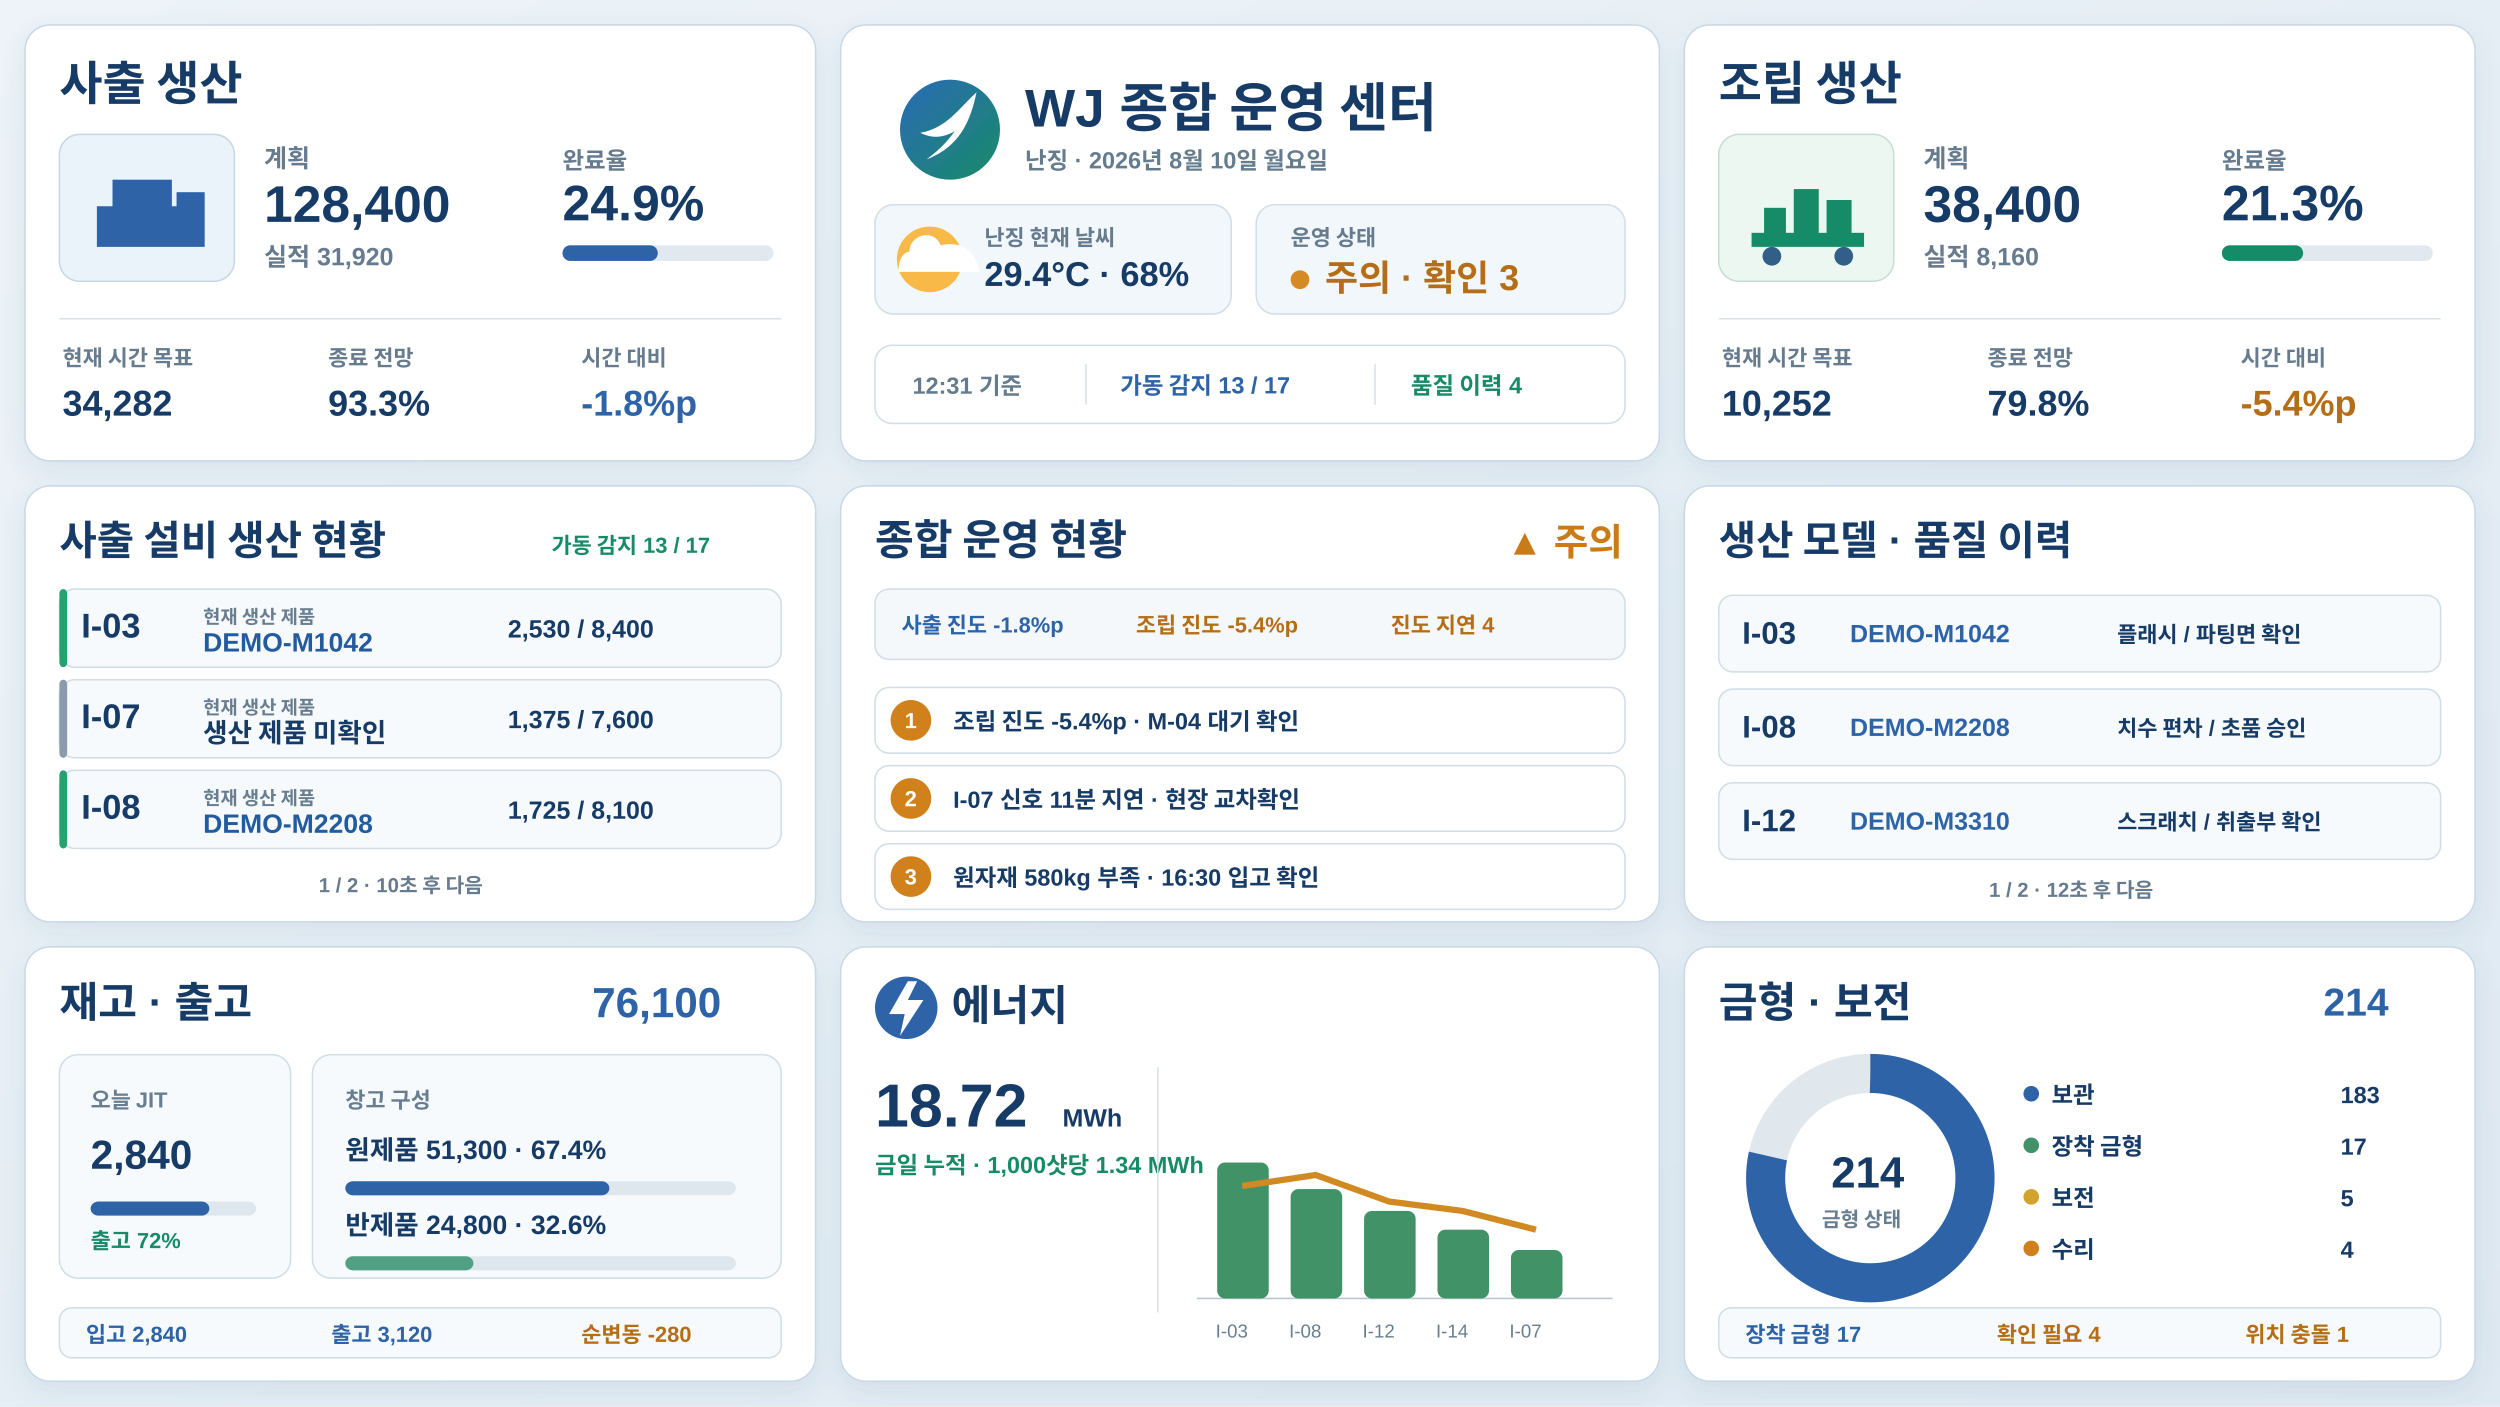
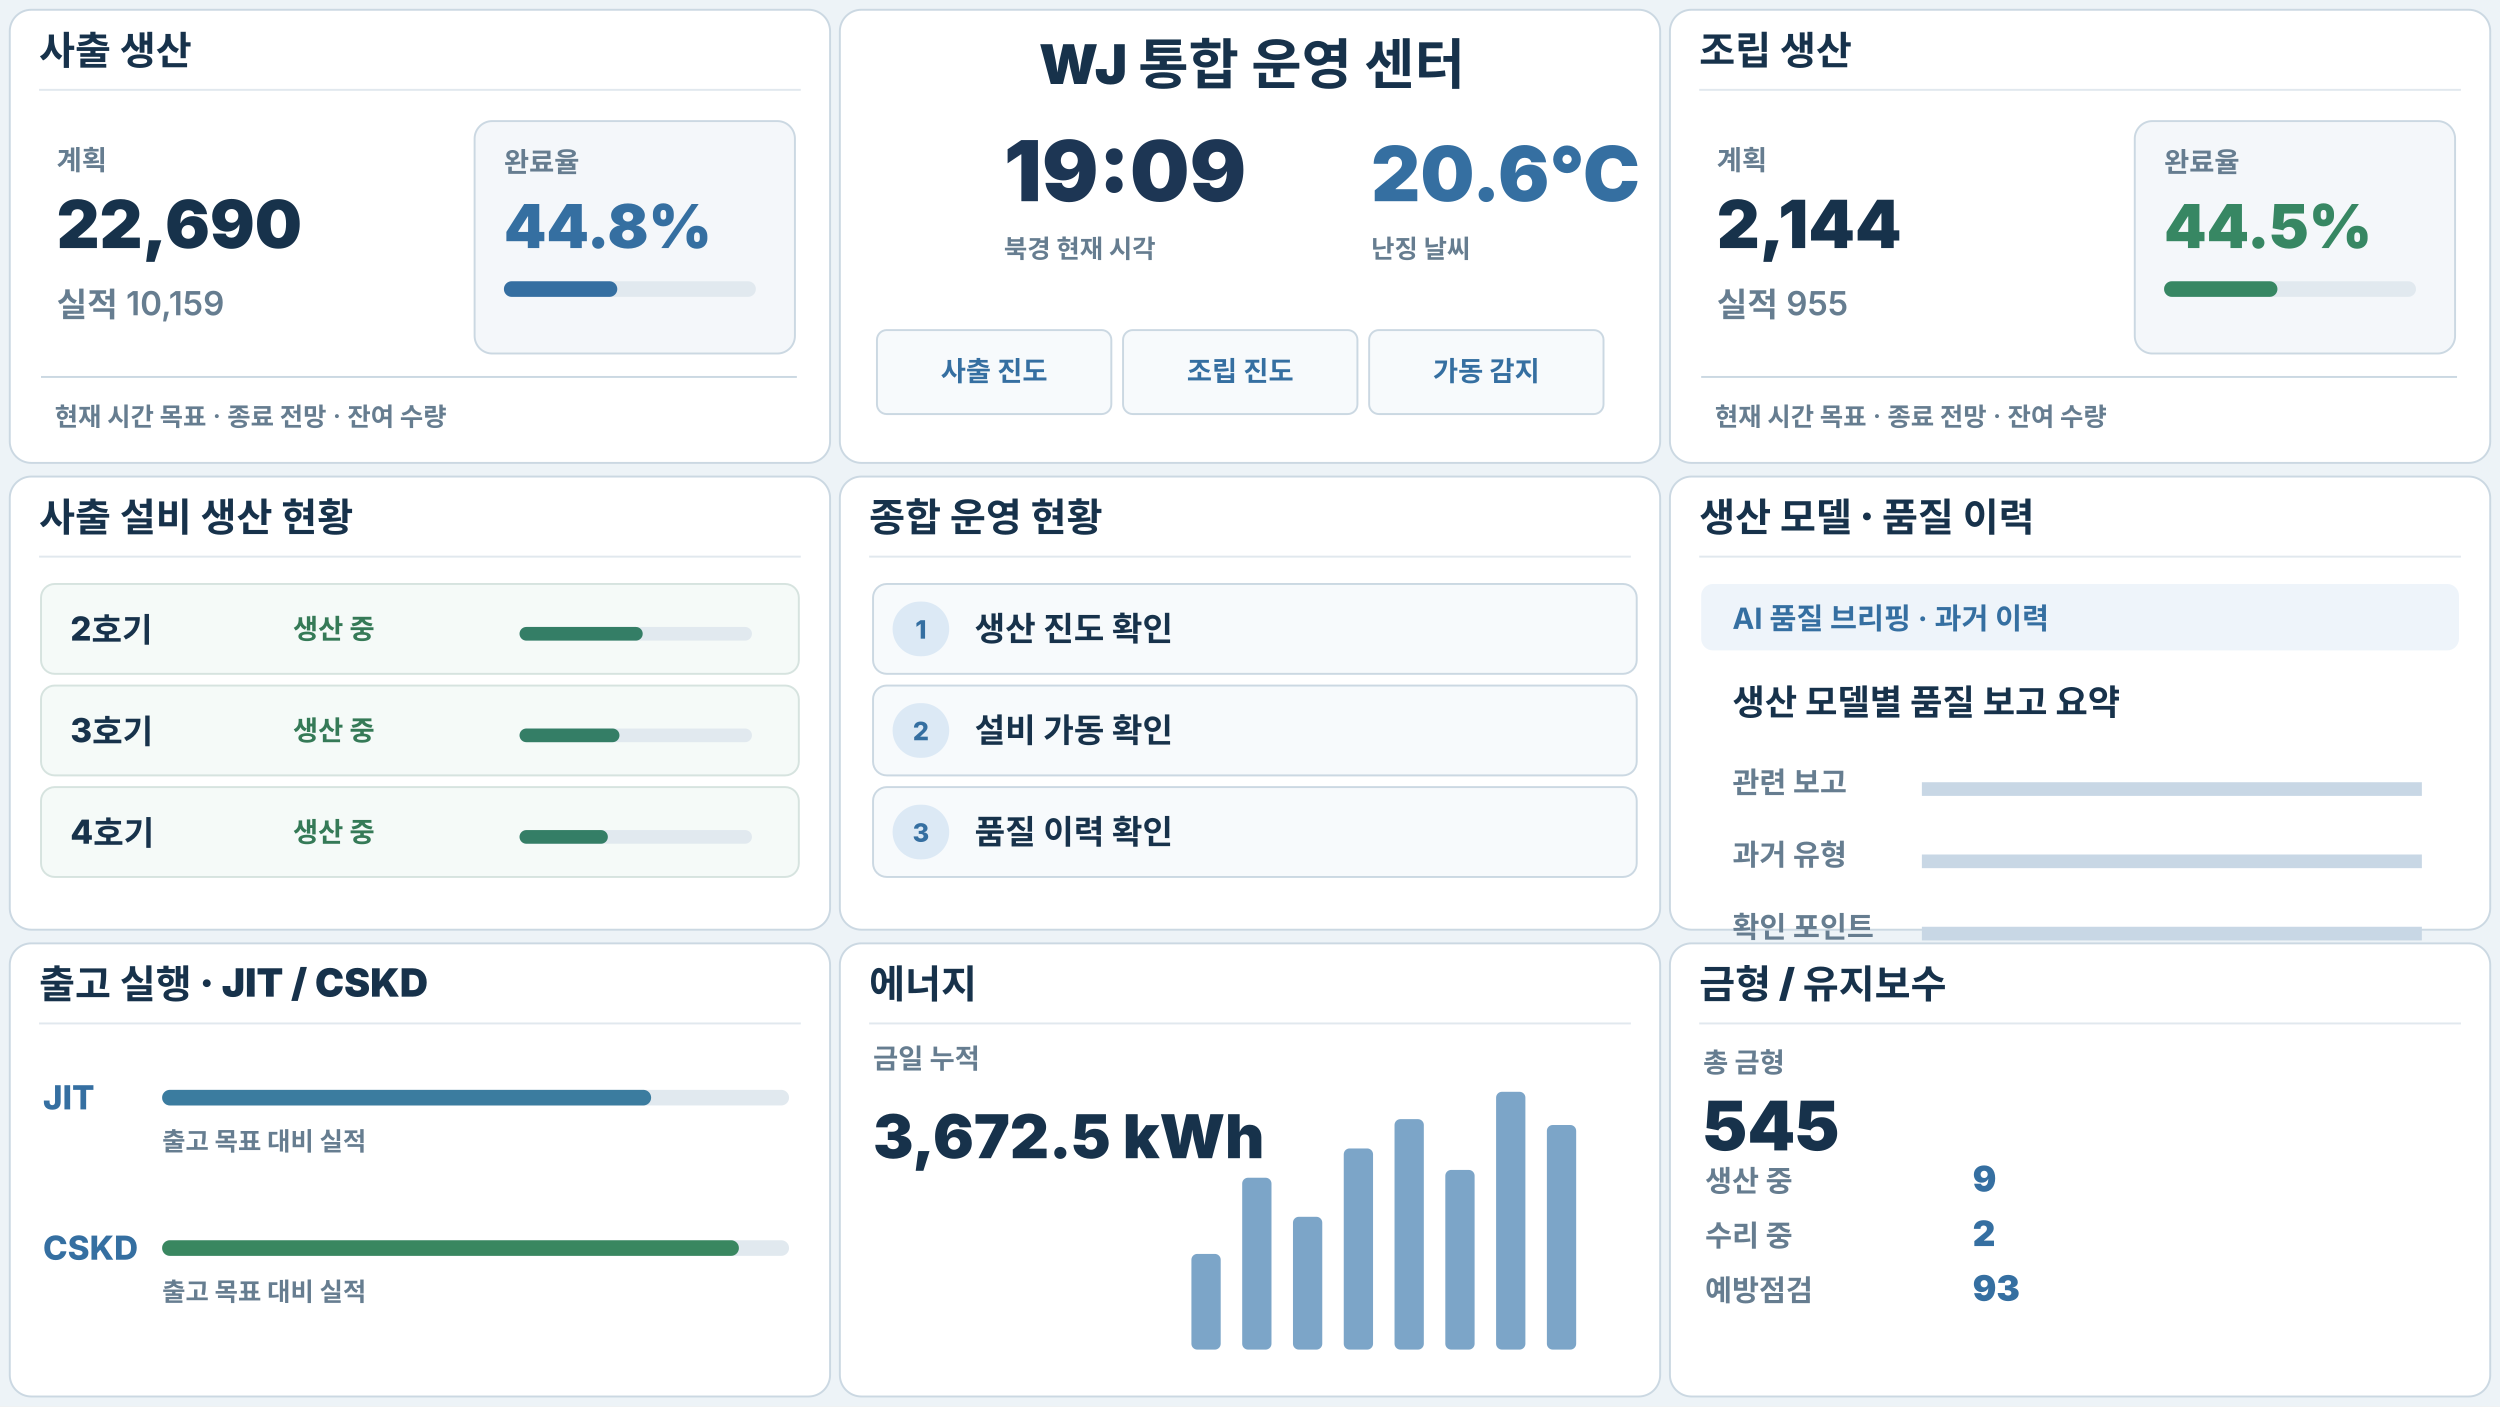
- <svg xmlns="http://www.w3.org/2000/svg" width="1600" height="900" viewBox="0 0 1600 900" role="img" aria-labelledby="title desc">
-   <defs>
-     <linearGradient id="bg" x1="0" y1="0" x2="1" y2="1">
-       <stop offset="0" stop-color="#edf3f8" />
-       <stop offset="1" stop-color="#dfe9f2" />
-     </linearGradient>
-     <linearGradient id="brand" x1="0" y1="0" x2="1" y2="1">
-       <stop offset="0" stop-color="#2c6ab7" />
-       <stop offset="1" stop-color="#188b67" />
-     </linearGradient>
-     <filter id="shadow" x="-10%" y="-10%" width="120%" height="130%">
-       <feDropShadow dx="0" dy="6" stdDeviation="8" flood-color="#315a78" flood-opacity=".1" />
-     </filter>
-   </defs>
-   <rect width="1600" height="900" fill="url(#bg)" />
-   <g filter="url(#shadow)" font-family="Arial, 'Noto Sans KR', sans-serif">
-     <g transform="translate(16 16)">
-       <rect width="506" height="279" rx="16" fill="#fff" stroke="#c9d8e5" />
-       <text x="22" y="48" fill="#173b66" font-size="30" font-weight="800">사출 생산</text>
-       <rect x="22" y="70" width="112" height="94" rx="13" fill="#eaf2fa" stroke="#c6d7e7" />
-       <path d="M46 116h58v26H46zM56 99h38v17H56zM97 107h18v35H97z" fill="#2d64a7" />
-       <text x="153" y="91" fill="#667b8e" font-size="16" font-weight="700">계획</text>
-       <text x="153" y="126" fill="#173b66" font-size="33" font-weight="800">128,400</text>
-       <text x="153" y="154" fill="#667b8e" font-size="16" font-weight="700">실적 31,920</text>
-       <text x="344" y="92" fill="#667b8e" font-size="15" font-weight="700">완료율</text>
-       <text x="344" y="125" fill="#173b66" font-size="32" font-weight="800">24.9%</text>
-       <rect x="344" y="141" width="135" height="10" rx="5" fill="#e1e8ef" />
-       <rect x="344" y="141" width="61" height="10" rx="5" fill="#2d64a7" />
-       <line x1="22" y1="188" x2="484" y2="188" stroke="#d7e1ea" />
-       <text x="24" y="218" fill="#667b8e" font-size="14" font-weight="700">현재 시간 목표</text>
-       <text x="24" y="250" fill="#173b66" font-size="23" font-weight="800">34,282</text>
-       <text x="194" y="218" fill="#667b8e" font-size="14" font-weight="700">종료 전망</text>
-       <text x="194" y="250" fill="#173b66" font-size="23" font-weight="800">93.3%</text>
-       <text x="356" y="218" fill="#667b8e" font-size="14" font-weight="700">시간 대비</text>
-       <text x="356" y="250" fill="#2d64a7" font-size="23" font-weight="800">-1.8%p</text>
-     </g>
-     <g transform="translate(538 16)">
-       <rect width="524" height="279" rx="16" fill="#fff" stroke="#c9d8e5" />
-       <circle cx="70" cy="67" r="32" fill="url(#brand)" />
-       <path d="M51 69c17-3 25-16 36-26-4 19-11 35-32 43 8-6 13-11 18-18-7 4-14 5-22 1z" fill="#fff" />
-       <text x="118" y="65" fill="#173b66" font-size="34" font-weight="850">WJ 종합 운영 센터</text>
-       <text x="118" y="92" fill="#657b8d" font-size="15" font-weight="700">난징 · 2026년 8월 10일 월요일</text>
-       <rect x="22" y="115" width="228" height="70" rx="12" fill="#f2f7fb" stroke="#d2dee8" />
-       <circle cx="57" cy="150" r="21" fill="#f8b948" />
-       <path d="M37 158h52c-3-14-12-20-25-17-4-11-20-7-20 4-5 1-7 6-7 13z" fill="#fff" />
-       <text x="92" y="141" fill="#667b8e" font-size="14" font-weight="700">난징 현재 날씨</text>
-       <text x="92" y="167" fill="#173b66" font-size="22" font-weight="800">29.4°C · 68%</text>
-       <rect x="266" y="115" width="236" height="70" rx="12" fill="#f2f7fb" stroke="#d2dee8" />
-       <text x="288" y="141" fill="#667b8e" font-size="14" font-weight="700">운영 상태</text>
-       <circle cx="294" cy="163" r="6" fill="#d68a26" />
-       <text x="310" y="170" fill="#b56d12" font-size="23" font-weight="800">주의 · 확인 3</text>
-       <rect x="22" y="205" width="480" height="50" rx="11" fill="#fff" stroke="#d2dee8" />
-       <text x="46" y="236" fill="#657b8d" font-size="15" font-weight="700">12:31 기준</text>
-       <line x1="157" y1="217" x2="157" y2="243" stroke="#d7e1ea" />
-       <text x="179" y="236" fill="#2d64a7" font-size="15" font-weight="800">가동 감지 13 / 17</text>
-       <line x1="342" y1="217" x2="342" y2="243" stroke="#d7e1ea" />
-       <text x="365" y="236" fill="#188b67" font-size="15" font-weight="800">품질 이력 4</text>
-     </g>
-     <g transform="translate(1078 16)">
-       <rect width="506" height="279" rx="16" fill="#fff" stroke="#c9d8e5" />
-       <text x="22" y="48" fill="#173b66" font-size="30" font-weight="800">조립 생산</text>
-       <rect x="22" y="70" width="112" height="94" rx="13" fill="#edf7f2" stroke="#c6ded4" />
-       <path d="M43 133h72v9H43zM51 117h14v16H51zM70 105h16v28H70zM91 112h16v21H91z" fill="#188b67" />
-       <circle cx="56" cy="148" r="6" fill="#315f88" />
-       <circle cx="102" cy="148" r="6" fill="#315f88" />
-       <text x="153" y="91" fill="#667b8e" font-size="16" font-weight="700">계획</text>
-       <text x="153" y="126" fill="#173b66" font-size="33" font-weight="800">38,400</text>
-       <text x="153" y="154" fill="#667b8e" font-size="16" font-weight="700">실적 8,160</text>
-       <text x="344" y="92" fill="#667b8e" font-size="15" font-weight="700">완료율</text>
-       <text x="344" y="125" fill="#173b66" font-size="32" font-weight="800">21.3%</text>
-       <rect x="344" y="141" width="135" height="10" rx="5" fill="#e1e8ef" />
-       <rect x="344" y="141" width="52" height="10" rx="5" fill="#188b67" />
-       <line x1="22" y1="188" x2="484" y2="188" stroke="#d7e1ea" />
-       <text x="24" y="218" fill="#667b8e" font-size="14" font-weight="700">현재 시간 목표</text>
-       <text x="24" y="250" fill="#173b66" font-size="23" font-weight="800">10,252</text>
-       <text x="194" y="218" fill="#667b8e" font-size="14" font-weight="700">종료 전망</text>
-       <text x="194" y="250" fill="#173b66" font-size="23" font-weight="800">79.8%</text>
-       <text x="356" y="218" fill="#667b8e" font-size="14" font-weight="700">시간 대비</text>
-       <text x="356" y="250" fill="#b56d12" font-size="23" font-weight="800">-5.4%p</text>
-     </g>
-     <g transform="translate(16 311)">
-       <rect width="506" height="279" rx="16" fill="#fff" stroke="#c9d8e5" />
-       <text x="22" y="44" fill="#173b66" font-size="26" font-weight="800">사출 설비 생산 현황</text>
-       <text x="337" y="43" fill="#188b67" font-size="14" font-weight="800">가동 감지 13 / 17</text>
-       <g transform="translate(22 66)">
-         <rect width="462" height="50" rx="10" fill="#f6fafc" stroke="#d1dee7" />
-         <rect width="5" height="50" rx="3" fill="#26a16f" />
-         <text x="14" y="31" fill="#173b66" font-size="22" font-weight="800">I-03</text>
-         <text x="92" y="22" fill="#687e90" font-size="12" font-weight="700">현재 생산 제품</text>
-         <text x="92" y="40" fill="#245b9f" font-size="17" font-weight="800">DEMO-M1042</text>
-         <text x="287" y="31" fill="#173b66" font-size="16" font-weight="800">2,530 / 8,400</text>
-       </g>
-       <g transform="translate(22 124)">
-         <rect width="462" height="50" rx="10" fill="#f6fafc" stroke="#d1dee7" />
-         <rect width="5" height="50" rx="3" fill="#8a9bad" />
-         <text x="14" y="31" fill="#173b66" font-size="22" font-weight="800">I-07</text>
-         <text x="92" y="22" fill="#687e90" font-size="12" font-weight="700">현재 생산 제품</text>
-         <text x="92" y="40" fill="#173b66" font-size="17" font-weight="800">생산 제품 미확인</text>
-         <text x="287" y="31" fill="#173b66" font-size="16" font-weight="800">1,375 / 7,600</text>
-       </g>
-       <g transform="translate(22 182)">
-         <rect width="462" height="50" rx="10" fill="#f6fafc" stroke="#d1dee7" />
-         <rect width="5" height="50" rx="3" fill="#26a16f" />
-         <text x="14" y="31" fill="#173b66" font-size="22" font-weight="800">I-08</text>
-         <text x="92" y="22" fill="#687e90" font-size="12" font-weight="700">현재 생산 제품</text>
-         <text x="92" y="40" fill="#245b9f" font-size="17" font-weight="800">DEMO-M2208</text>
-         <text x="287" y="31" fill="#173b66" font-size="16" font-weight="800">1,725 / 8,100</text>
-       </g>
-       <text x="188" y="260" fill="#667b8e" font-size="13" font-weight="700">1 / 2 · 10초 후 다음</text>
-     </g>
-     <g transform="translate(538 311)">
-       <rect width="524" height="279" rx="16" fill="#fff" stroke="#c9d8e5" />
-       <text x="22" y="44" fill="#173b66" font-size="27" font-weight="800">종합 운영 현황</text>
-       <text x="426" y="44" fill="#c97b17" font-size="24" font-weight="850">▲ 주의</text>
-       <rect x="22" y="66" width="480" height="45" rx="9" fill="#f4f8fb" stroke="#d1dee7" />
-       <text x="39" y="94" fill="#2d64a7" font-size="14" font-weight="800">사출 진도 -1.8%p</text>
-       <text x="189" y="94" fill="#b56d12" font-size="14" font-weight="800">조립 진도 -5.4%p</text>
-       <text x="352" y="94" fill="#b56d12" font-size="14" font-weight="800">진도 지연 4</text>
-       <g transform="translate(22 129)">
-         <rect width="480" height="42" rx="9" fill="#fff" stroke="#d1dee7" />
-         <circle cx="23" cy="21" r="13" fill="#d1811d" />
-         <text x="19" y="26" fill="#fff" font-size="14" font-weight="800">1</text>
-         <text x="50" y="27" fill="#173b66" font-size="15" font-weight="750">조립 진도 -5.4%p · M-04 대기 확인</text>
-       </g>
-       <g transform="translate(22 179)">
-         <rect width="480" height="42" rx="9" fill="#fff" stroke="#d1dee7" />
-         <circle cx="23" cy="21" r="13" fill="#d1811d" />
-         <text x="19" y="26" fill="#fff" font-size="14" font-weight="800">2</text>
-         <text x="50" y="27" fill="#173b66" font-size="15" font-weight="750">I-07 신호 11분 지연 · 현장 교차확인</text>
-       </g>
-       <g transform="translate(22 229)">
-         <rect width="480" height="42" rx="9" fill="#fff" stroke="#d1dee7" />
-         <circle cx="23" cy="21" r="13" fill="#d1811d" />
-         <text x="19" y="26" fill="#fff" font-size="14" font-weight="800">3</text>
-         <text x="50" y="27" fill="#173b66" font-size="15" font-weight="750">원자재 580kg 부족 · 16:30 입고 확인</text>
-       </g>
-     </g>
-     <g transform="translate(1078 311)">
-       <rect width="506" height="279" rx="16" fill="#fff" stroke="#c9d8e5" />
-       <text x="22" y="44" fill="#173b66" font-size="26" font-weight="800">생산 모델 · 품질 이력</text>
-       <g transform="translate(22 70)">
-         <rect width="462" height="49" rx="9" fill="#f7fafc" stroke="#d1dee7" />
-         <text x="15" y="31" fill="#173b66" font-size="20" font-weight="800">I-03</text>
-         <text x="84" y="30" fill="#2d64a7" font-size="16" font-weight="800">DEMO-M1042</text>
-         <text x="255" y="30" fill="#173b66" font-size="14" font-weight="700">플래시 / 파팅면 확인</text>
-       </g>
-       <g transform="translate(22 130)">
-         <rect width="462" height="49" rx="9" fill="#f7fafc" stroke="#d1dee7" />
-         <text x="15" y="31" fill="#173b66" font-size="20" font-weight="800">I-08</text>
-         <text x="84" y="30" fill="#2d64a7" font-size="16" font-weight="800">DEMO-M2208</text>
-         <text x="255" y="30" fill="#173b66" font-size="14" font-weight="700">치수 편차 / 초품 승인</text>
-       </g>
-       <g transform="translate(22 190)">
-         <rect width="462" height="49" rx="9" fill="#f7fafc" stroke="#d1dee7" />
-         <text x="15" y="31" fill="#173b66" font-size="20" font-weight="800">I-12</text>
-         <text x="84" y="30" fill="#2d64a7" font-size="16" font-weight="800">DEMO-M3310</text>
-         <text x="255" y="30" fill="#173b66" font-size="14" font-weight="700">스크래치 / 취출부 확인</text>
-       </g>
-       <text x="195" y="263" fill="#667b8e" font-size="13" font-weight="700">1 / 2 · 12초 후 다음</text>
-     </g>
-     <g transform="translate(16 606)">
-       <rect width="506" height="278" rx="16" fill="#fff" stroke="#c9d8e5" />
-       <text x="22" y="45" fill="#173b66" font-size="27" font-weight="800">재고 · 출고</text>
-       <text x="363" y="45" fill="#2d64a7" font-size="27" font-weight="850">76,100</text>
-       <rect x="22" y="69" width="148" height="143" rx="12" fill="#f7fafc" stroke="#d1dee7" />
-       <text x="42" y="103" fill="#687e90" font-size="14" font-weight="700">오늘 JIT</text>
-       <text x="42" y="142" fill="#173b66" font-size="26" font-weight="800">2,840</text>
-       <rect x="42" y="163" width="106" height="9" rx="5" fill="#dfe7ee" />
-       <rect x="42" y="163" width="76" height="9" rx="5" fill="#2d64a7" />
-       <text x="42" y="193" fill="#188b67" font-size="14" font-weight="800">출고 72%</text>
-       <rect x="184" y="69" width="300" height="143" rx="12" fill="#f7fafc" stroke="#d1dee7" />
-       <text x="205" y="103" fill="#687e90" font-size="14" font-weight="700">창고 구성</text>
-       <text x="205" y="136" fill="#173b66" font-size="17" font-weight="800">원제품 51,300 · 67.4%</text>
-       <rect x="205" y="150" width="250" height="9" rx="5" fill="#dfe7ee" />
-       <rect x="205" y="150" width="169" height="9" rx="5" fill="#2d64a7" />
-       <text x="205" y="184" fill="#173b66" font-size="17" font-weight="800">반제품 24,800 · 32.6%</text>
-       <rect x="205" y="198" width="250" height="9" rx="5" fill="#dfe7ee" />
-       <rect x="205" y="198" width="82" height="9" rx="5" fill="#51a084" />
-       <rect x="22" y="231" width="462" height="32" rx="8" fill="#f7fafc" stroke="#d1dee7" />
-       <text x="39" y="253" fill="#2d64a7" font-size="14" font-weight="800">입고 2,840</text>
-       <text x="196" y="253" fill="#2d64a7" font-size="14" font-weight="800">출고 3,120</text>
-       <text x="356" y="253" fill="#b56d12" font-size="14" font-weight="800">순변동 -280</text>
-     </g>
-     <g transform="translate(538 606)">
-       <rect width="524" height="278" rx="16" fill="#fff" stroke="#c9d8e5" />
-       <circle cx="42" cy="39" r="20" fill="#2d64a7" />
-       <path d="M43 22 31 43h10l-3 14 15-23h-10l6-12z" fill="#fff" />
-       <text x="71" y="47" fill="#173b66" font-size="27" font-weight="800">에너지</text>
-       <text x="22" y="115" fill="#173b66" font-size="39" font-weight="850">18.72</text>
-       <text x="142" y="115" fill="#173b66" font-size="16" font-weight="800">MWh</text>
-       <text x="22" y="145" fill="#188b67" font-size="15" font-weight="800">금일 누적 · 1,000샷당 1.34 MWh</text>
-       <line x1="203" y1="77" x2="203" y2="234" stroke="#d5e0e9" />
-       <line x1="228" y1="225" x2="494" y2="225" stroke="#b6c6d3" />
-       <g fill="#429267">
-         <rect x="241" y="138" width="33" height="87" rx="5" />
-         <rect x="288" y="155" width="33" height="70" rx="5" />
-         <rect x="335" y="169" width="33" height="56" rx="5" />
-         <rect x="382" y="181" width="33" height="44" rx="5" />
-         <rect x="429" y="194" width="33" height="31" rx="5" />
-       </g>
-       <polyline points="257,153 304,146 351,163 398,169 445,181" fill="none" stroke="#d18a24" stroke-width="4" />
-       <text x="240" y="250" fill="#687e90" font-size="12">I-03</text>
-       <text x="287" y="250" fill="#687e90" font-size="12">I-08</text>
-       <text x="334" y="250" fill="#687e90" font-size="12">I-12</text>
-       <text x="381" y="250" fill="#687e90" font-size="12">I-14</text>
-       <text x="428" y="250" fill="#687e90" font-size="12">I-07</text>
-     </g>
-     <g transform="translate(1078 606)">
-       <rect width="506" height="278" rx="16" fill="#fff" stroke="#c9d8e5" />
-       <text x="22" y="45" fill="#173b66" font-size="27" font-weight="800">금형 · 보전</text>
-       <text x="409" y="44" fill="#2d64a7" font-size="25" font-weight="850">214</text>
-       <circle cx="119" cy="148" r="67" fill="none" stroke="#e0e7ed" stroke-width="25" />
-       <circle cx="119" cy="148" r="67" fill="none" stroke="#2d64a7" stroke-width="25" stroke-dasharray="330 421" transform="rotate(-90 119 148)" />
-       <text x="94" y="154" fill="#173b66" font-size="28" font-weight="850">214</text>
-       <text x="88" y="179" fill="#687e90" font-size="13" font-weight="700">금형 상태</text>
-       <g font-size="15" font-weight="700">
-         <circle cx="222" cy="94" r="5" fill="#2d64a7" />
-         <text x="235" y="100" fill="#173b66">보관</text>
-         <text x="420" y="100" fill="#173b66">183</text>
-         <circle cx="222" cy="127" r="5" fill="#429267" />
-         <text x="235" y="133" fill="#173b66">장착 금형</text>
-         <text x="420" y="133" fill="#173b66">17</text>
-         <circle cx="222" cy="160" r="5" fill="#d2a32a" />
-         <text x="235" y="166" fill="#173b66">보전</text>
-         <text x="420" y="166" fill="#173b66">5</text>
-         <circle cx="222" cy="193" r="5" fill="#d1811d" />
-         <text x="235" y="199" fill="#173b66">수리</text>
-         <text x="420" y="199" fill="#173b66">4</text>
-       </g>
-       <rect x="22" y="231" width="462" height="32" rx="8" fill="#f7fafc" stroke="#d1dee7" />
-       <text x="39" y="253" fill="#2d64a7" font-size="14" font-weight="800">장착 금형 17</text>
-       <text x="200" y="253" fill="#b56d12" font-size="14" font-weight="800">확인 필요 4</text>
-       <text x="359" y="253" fill="#b56d12" font-size="14" font-weight="800">위치 충돌 1</text>
-     </g>
-   </g>
+ <svg xmlns="http://www.w3.org/2000/svg" width="1280" height="720" viewBox="0 0 1280 720" role="img" aria-labelledby="title desc">
+   <rect width="1280" height="720" fill="#edf3f7" />
+   <rect x="5" y="5" width="420" height="232" rx="11" fill="#fff" stroke="#cbd8e2" stroke-width="1" />
+   <text x="20" y="33" fill="#17324b" font-family="Inter, Noto Sans KR, Noto Sans SC, Arial, sans-serif" font-size="20" font-weight="850" text-anchor="start">사출 생산</text>
+   <path d="M20 46 L410 46" fill="none" stroke="#e1e8ee" stroke-width="1" />
+   <rect x="430" y="5" width="420" height="232" rx="11" fill="#fff" stroke="#cbd8e2" stroke-width="1" />
+   <rect x="855" y="5" width="420" height="232" rx="11" fill="#fff" stroke="#cbd8e2" stroke-width="1" />
+   <text x="870" y="33" fill="#17324b" font-family="Inter, Noto Sans KR, Noto Sans SC, Arial, sans-serif" font-size="20" font-weight="850" text-anchor="start">조립 생산</text>
+   <path d="M870 46 L1260 46" fill="none" stroke="#e1e8ee" stroke-width="1" />
+   <rect x="5" y="244" width="420" height="232" rx="11" fill="#fff" stroke="#cbd8e2" stroke-width="1" />
+   <text x="20" y="272" fill="#17324b" font-family="Inter, Noto Sans KR, Noto Sans SC, Arial, sans-serif" font-size="20" font-weight="850" text-anchor="start">사출 설비 생산 현황</text>
+   <path d="M20 285 L410 285" fill="none" stroke="#e1e8ee" stroke-width="1" />
+   <rect x="430" y="244" width="420" height="232" rx="11" fill="#fff" stroke="#cbd8e2" stroke-width="1" />
+   <text x="445" y="272" fill="#17324b" font-family="Inter, Noto Sans KR, Noto Sans SC, Arial, sans-serif" font-size="20" font-weight="850" text-anchor="start">종합 운영 현황</text>
+   <path d="M445 285 L835 285" fill="none" stroke="#e1e8ee" stroke-width="1" />
+   <rect x="855" y="244" width="420" height="232" rx="11" fill="#fff" stroke="#cbd8e2" stroke-width="1" />
+   <text x="870" y="272" fill="#17324b" font-family="Inter, Noto Sans KR, Noto Sans SC, Arial, sans-serif" font-size="20" font-weight="850" text-anchor="start">생산 모델 · 품질 이력</text>
+   <path d="M870 285 L1260 285" fill="none" stroke="#e1e8ee" stroke-width="1" />
+   <rect x="5" y="483" width="420" height="232" rx="11" fill="#fff" stroke="#cbd8e2" stroke-width="1" />
+   <text x="20" y="511" fill="#17324b" font-family="Inter, Noto Sans KR, Noto Sans SC, Arial, sans-serif" font-size="20" font-weight="850" text-anchor="start">출고 실행 · JIT / CSKD</text>
+   <path d="M20 524 L410 524" fill="none" stroke="#e1e8ee" stroke-width="1" />
+   <rect x="430" y="483" width="420" height="232" rx="11" fill="#fff" stroke="#cbd8e2" stroke-width="1" />
+   <text x="445" y="511" fill="#17324b" font-family="Inter, Noto Sans KR, Noto Sans SC, Arial, sans-serif" font-size="20" font-weight="850" text-anchor="start">에너지</text>
+   <path d="M445 524 L835 524" fill="none" stroke="#e1e8ee" stroke-width="1" />
+   <rect x="855" y="483" width="420" height="232" rx="11" fill="#fff" stroke="#cbd8e2" stroke-width="1" />
+   <text x="870" y="511" fill="#17324b" font-family="Inter, Noto Sans KR, Noto Sans SC, Arial, sans-serif" font-size="20" font-weight="850" text-anchor="start">금형 / 유지보수</text>
+   <path d="M870 524 L1260 524" fill="none" stroke="#e1e8ee" stroke-width="1" />
+   <text x="29" y="87" fill="#667d90" font-family="Inter, Noto Sans KR, Noto Sans SC, Arial, sans-serif" font-size="14" font-weight="600" text-anchor="start">계획</text>
+   <text x="29" y="127" fill="#17324b" font-family="Inter, Noto Sans KR, Noto Sans SC, Arial, sans-serif" font-size="34" font-weight="850" text-anchor="start">22,690</text>
+   <text x="29" y="162" fill="#667d90" font-family="Inter, Noto Sans KR, Noto Sans SC, Arial, sans-serif" font-size="17" font-weight="600" text-anchor="start">실적 10,159</text>
+   <rect x="243" y="62" width="164" height="119" rx="9" fill="#f4f7fa" stroke="#cbd8e2" stroke-width="1" />
+   <text x="258" y="88" fill="#667d90" font-family="Inter, Noto Sans KR, Noto Sans SC, Arial, sans-serif" font-size="14" font-weight="600" text-anchor="start">완료율</text>
+   <text x="258" y="127" fill="#356fa1" font-family="Inter, Noto Sans KR, Noto Sans SC, Arial, sans-serif" font-size="31" font-weight="850" text-anchor="start">44.8%</text>
+   <rect x="258" y="144" width="129" height="8" rx="4.0" fill="#e1e9ef" stroke="none" stroke-width="1" />
+   <rect x="258" y="144" width="58.05" height="8" rx="4.0" fill="#356fa1" stroke="none" stroke-width="1" />
+   <path d="M21 193 L408 193" fill="none" stroke="#cbd8e2" stroke-width="1" />
+   <text x="28" y="218" fill="#667d90" font-family="Inter, Noto Sans KR, Noto Sans SC, Arial, sans-serif" font-size="13" font-weight="600" text-anchor="start">현재 시간 목표  ·  종료 전망  ·  잔여 수량</text>
+   <text x="879" y="87" fill="#667d90" font-family="Inter, Noto Sans KR, Noto Sans SC, Arial, sans-serif" font-size="14" font-weight="600" text-anchor="start">계획</text>
+   <text x="879" y="127" fill="#17324b" font-family="Inter, Noto Sans KR, Noto Sans SC, Arial, sans-serif" font-size="34" font-weight="850" text-anchor="start">2,144</text>
+   <text x="879" y="162" fill="#667d90" font-family="Inter, Noto Sans KR, Noto Sans SC, Arial, sans-serif" font-size="17" font-weight="600" text-anchor="start">실적 955</text>
+   <rect x="1093" y="62" width="164" height="119" rx="9" fill="#f4f7fa" stroke="#cbd8e2" stroke-width="1" />
+   <text x="1108" y="88" fill="#667d90" font-family="Inter, Noto Sans KR, Noto Sans SC, Arial, sans-serif" font-size="14" font-weight="600" text-anchor="start">완료율</text>
+   <text x="1108" y="127" fill="#378763" font-family="Inter, Noto Sans KR, Noto Sans SC, Arial, sans-serif" font-size="31" font-weight="850" text-anchor="start">44.5%</text>
+   <rect x="1108" y="144" width="129" height="8" rx="4.0" fill="#e1e9ef" stroke="none" stroke-width="1" />
+   <rect x="1108" y="144" width="58.05" height="8" rx="4.0" fill="#378763" stroke="none" stroke-width="1" />
+   <path d="M871 193 L1258 193" fill="none" stroke="#cbd8e2" stroke-width="1" />
+   <text x="878" y="218" fill="#667d90" font-family="Inter, Noto Sans KR, Noto Sans SC, Arial, sans-serif" font-size="13" font-weight="600" text-anchor="start">현재 시간 목표  ·  종료 전망  ·  잔여 수량</text>
+   <text x="641" y="43" fill="#17324b" font-family="Inter, Noto Sans KR, Noto Sans SC, Arial, sans-serif" font-size="28" font-weight="900" text-anchor="middle">WJ 통합 운영 센터</text>
+   <text x="514" y="103" fill="#1d3654" font-family="Inter, Noto Sans KR, Noto Sans SC, Arial, sans-serif" font-size="43" font-weight="850" text-anchor="start">19:09</text>
+   <text x="702" y="103" fill="#356fa1" font-family="Inter, Noto Sans KR, Noto Sans SC, Arial, sans-serif" font-size="39" font-weight="850" text-anchor="start">20.6°C</text>
+   <text x="514" y="132" fill="#667d90" font-family="Inter, Noto Sans KR, Noto Sans SC, Arial, sans-serif" font-size="13" font-weight="600" text-anchor="start">북경 현재 시각</text>
+   <text x="702" y="132" fill="#667d90" font-family="Inter, Noto Sans KR, Noto Sans SC, Arial, sans-serif" font-size="13" font-weight="600" text-anchor="start">난징 날씨</text>
+   <rect x="449" y="169" width="120" height="43" rx="5" fill="#f7fafc" stroke="#cbd8e2" stroke-width="1" />
+   <text x="509" y="195" fill="#356fa1" font-family="Inter, Noto Sans KR, Noto Sans SC, Arial, sans-serif" font-size="14" font-weight="750" text-anchor="middle">사출 진도</text>
+   <rect x="575" y="169" width="120" height="43" rx="5" fill="#f7fafc" stroke="#cbd8e2" stroke-width="1" />
+   <text x="635" y="195" fill="#356fa1" font-family="Inter, Noto Sans KR, Noto Sans SC, Arial, sans-serif" font-size="14" font-weight="750" text-anchor="middle">조립 진도</text>
+   <rect x="701" y="169" width="120" height="43" rx="5" fill="#f7fafc" stroke="#cbd8e2" stroke-width="1" />
+   <text x="761" y="195" fill="#356fa1" font-family="Inter, Noto Sans KR, Noto Sans SC, Arial, sans-serif" font-size="14" font-weight="750" text-anchor="middle">가동 감지</text>
+   <rect x="21" y="299" width="388" height="46" rx="7" fill="#f5faf8" stroke="#d6e3df" stroke-width="1" />
+   <text x="36" y="328" fill="#17324b" font-family="Inter, Noto Sans KR, Noto Sans SC, Arial, sans-serif" font-size="17" font-weight="800" text-anchor="start">2호기</text>
+   <text x="150" y="327" fill="#357a57" font-family="Inter, Noto Sans KR, Noto Sans SC, Arial, sans-serif" font-size="14" font-weight="600" text-anchor="start">생산 중</text>
+   <rect x="266" y="321" width="119" height="7" rx="3.5" fill="#e1e9ef" stroke="none" stroke-width="1" />
+   <rect x="266" y="321" width="63.07" height="7" rx="3.5" fill="#347e66" stroke="none" stroke-width="1" />
+   <rect x="21" y="351" width="388" height="46" rx="7" fill="#f5faf8" stroke="#d6e3df" stroke-width="1" />
+   <text x="36" y="380" fill="#17324b" font-family="Inter, Noto Sans KR, Noto Sans SC, Arial, sans-serif" font-size="17" font-weight="800" text-anchor="start">3호기</text>
+   <text x="150" y="379" fill="#357a57" font-family="Inter, Noto Sans KR, Noto Sans SC, Arial, sans-serif" font-size="14" font-weight="600" text-anchor="start">생산 중</text>
+   <rect x="266" y="373" width="119" height="7" rx="3.5" fill="#e1e9ef" stroke="none" stroke-width="1" />
+   <rect x="266" y="373" width="51.17" height="7" rx="3.5" fill="#347e66" stroke="none" stroke-width="1" />
+   <rect x="21" y="403" width="388" height="46" rx="7" fill="#f5faf8" stroke="#d6e3df" stroke-width="1" />
+   <text x="36" y="432" fill="#17324b" font-family="Inter, Noto Sans KR, Noto Sans SC, Arial, sans-serif" font-size="17" font-weight="800" text-anchor="start">4호기</text>
+   <text x="150" y="431" fill="#357a57" font-family="Inter, Noto Sans KR, Noto Sans SC, Arial, sans-serif" font-size="14" font-weight="600" text-anchor="start">생산 중</text>
+   <rect x="266" y="425" width="119" height="7" rx="3.5" fill="#e1e9ef" stroke="none" stroke-width="1" />
+   <rect x="266" y="425" width="45.22" height="7" rx="3.5" fill="#347e66" stroke="none" stroke-width="1" />
+   <rect x="447" y="299" width="391" height="46" rx="7" fill="#f7fafc" stroke="#cbd8e2" stroke-width="1" />
+   <rect x="457" y="308" width="29" height="28" rx="14" fill="#dce9f5" stroke="none" stroke-width="1" />
+   <text x="471.5" y="327" fill="#356fa1" font-family="Inter, Noto Sans KR, Noto Sans SC, Arial, sans-serif" font-size="13" font-weight="800" text-anchor="middle">1</text>
+   <text x="499" y="328" fill="#17324b" font-family="Inter, Noto Sans KR, Noto Sans SC, Arial, sans-serif" font-size="17" font-weight="700" text-anchor="start">생산 진도 확인</text>
+   <rect x="447" y="351" width="391" height="46" rx="7" fill="#f7fafc" stroke="#cbd8e2" stroke-width="1" />
+   <rect x="457" y="360" width="29" height="28" rx="14" fill="#dce9f5" stroke="none" stroke-width="1" />
+   <text x="471.5" y="379" fill="#356fa1" font-family="Inter, Noto Sans KR, Noto Sans SC, Arial, sans-serif" font-size="13" font-weight="800" text-anchor="middle">2</text>
+   <text x="499" y="380" fill="#17324b" font-family="Inter, Noto Sans KR, Noto Sans SC, Arial, sans-serif" font-size="17" font-weight="700" text-anchor="start">설비 가동 확인</text>
+   <rect x="447" y="403" width="391" height="46" rx="7" fill="#f7fafc" stroke="#cbd8e2" stroke-width="1" />
+   <rect x="457" y="412" width="29" height="28" rx="14" fill="#dce9f5" stroke="none" stroke-width="1" />
+   <text x="471.5" y="431" fill="#356fa1" font-family="Inter, Noto Sans KR, Noto Sans SC, Arial, sans-serif" font-size="13" font-weight="800" text-anchor="middle">3</text>
+   <text x="499" y="432" fill="#17324b" font-family="Inter, Noto Sans KR, Noto Sans SC, Arial, sans-serif" font-size="17" font-weight="700" text-anchor="start">품질 이력 확인</text>
+   <rect x="871" y="299" width="388" height="34" rx="6" fill="#eef4fa" stroke="none" stroke-width="1" />
+   <text x="887" y="322" fill="#356fa1" font-family="Inter, Noto Sans KR, Noto Sans SC, Arial, sans-serif" font-size="15" font-weight="750" text-anchor="start">AI 품질 브리핑 · 과거 이력</text>
+   <text x="887" y="366" fill="#17324b" font-family="Inter, Noto Sans KR, Noto Sans SC, Arial, sans-serif" font-size="18" font-weight="800" text-anchor="start">생산 모델별 품질 보고 요약</text>
+   <text x="887" y="406" fill="#667d90" font-family="Inter, Noto Sans KR, Noto Sans SC, Arial, sans-serif" font-size="15" font-weight="600" text-anchor="start">관련 보고</text>
+   <path d="M984 404 L1240 404" fill="none" stroke="#c8d7e5" stroke-width="7" />
+   <text x="887" y="443" fill="#667d90" font-family="Inter, Noto Sans KR, Noto Sans SC, Arial, sans-serif" font-size="15" font-weight="600" text-anchor="start">과거 유형</text>
+   <path d="M984 441 L1240 441" fill="none" stroke="#c8d7e5" stroke-width="7" />
+   <text x="887" y="480" fill="#667d90" font-family="Inter, Noto Sans KR, Noto Sans SC, Arial, sans-serif" font-size="15" font-weight="600" text-anchor="start">확인 포인트</text>
+   <path d="M984 478 L1240 478" fill="none" stroke="#c8d7e5" stroke-width="7" />
+   <text x="22" y="568" fill="#356fa1" font-family="Inter, Noto Sans KR, Noto Sans SC, Arial, sans-serif" font-size="17" font-weight="800" text-anchor="start">JIT</text>
+   <rect x="83" y="558" width="321" height="8" rx="4.0" fill="#e1e9ef" stroke="none" stroke-width="1" />
+   <rect x="83" y="558" width="250.38" height="8" rx="4.0" fill="#3b7c9f" stroke="none" stroke-width="1" />
+   <text x="83" y="589" fill="#667d90" font-family="Inter, Noto Sans KR, Noto Sans SC, Arial, sans-serif" font-size="13" font-weight="600" text-anchor="start">출고 목표 대비 실적</text>
+   <text x="22" y="645" fill="#356fa1" font-family="Inter, Noto Sans KR, Noto Sans SC, Arial, sans-serif" font-size="17" font-weight="800" text-anchor="start">CSKD</text>
+   <rect x="83" y="635" width="321" height="8" rx="4.0" fill="#e1e9ef" stroke="none" stroke-width="1" />
+   <rect x="83" y="635" width="295.32" height="8" rx="4.0" fill="#398760" stroke="none" stroke-width="1" />
+   <text x="83" y="666" fill="#667d90" font-family="Inter, Noto Sans KR, Noto Sans SC, Arial, sans-serif" font-size="13" font-weight="600" text-anchor="start">출고 목표 대비 실적</text>
+   <text x="447" y="547" fill="#667d90" font-family="Inter, Noto Sans KR, Noto Sans SC, Arial, sans-serif" font-size="14" font-weight="600" text-anchor="start">금일 누적</text>
+   <text x="447" y="593" fill="#17324b" font-family="Inter, Noto Sans KR, Noto Sans SC, Arial, sans-serif" font-size="31" font-weight="850" text-anchor="start">3,672.5 kWh</text>
+   <rect x="610" y="642" width="15" height="49" rx="3" fill="#7ca5c8" stroke="none" stroke-width="1" />
+   <rect x="636" y="603" width="15" height="88" rx="3" fill="#7ca5c8" stroke="none" stroke-width="1" />
+   <rect x="662" y="623" width="15" height="68" rx="3" fill="#7ca5c8" stroke="none" stroke-width="1" />
+   <rect x="688" y="588" width="15" height="103" rx="3" fill="#7ca5c8" stroke="none" stroke-width="1" />
+   <rect x="714" y="573" width="15" height="118" rx="3" fill="#7ca5c8" stroke="none" stroke-width="1" />
+   <rect x="740" y="599" width="15" height="92" rx="3" fill="#7ca5c8" stroke="none" stroke-width="1" />
+   <rect x="766" y="559" width="15" height="132" rx="3" fill="#7ca5c8" stroke="none" stroke-width="1" />
+   <rect x="792" y="576" width="15" height="115" rx="3" fill="#7ca5c8" stroke="none" stroke-width="1" />
+   <text x="872" y="549" fill="#667d90" font-family="Inter, Noto Sans KR, Noto Sans SC, Arial, sans-serif" font-size="14" font-weight="600" text-anchor="start">총 금형</text>
+   <text x="872" y="589" fill="#17324b" font-family="Inter, Noto Sans KR, Noto Sans SC, Arial, sans-serif" font-size="35" font-weight="850" text-anchor="start">545</text>
+   <text x="873" y="610" fill="#667d90" font-family="Inter, Noto Sans KR, Noto Sans SC, Arial, sans-serif" font-size="15" font-weight="600" text-anchor="start">생산 중</text>
+   <text x="1010" y="610" fill="#356fa1" font-family="Inter, Noto Sans KR, Noto Sans SC, Arial, sans-serif" font-size="18" font-weight="850" text-anchor="start">9</text>
+   <text x="873" y="638" fill="#667d90" font-family="Inter, Noto Sans KR, Noto Sans SC, Arial, sans-serif" font-size="15" font-weight="600" text-anchor="start">수리 중</text>
+   <text x="1010" y="638" fill="#356fa1" font-family="Inter, Noto Sans KR, Noto Sans SC, Arial, sans-serif" font-size="18" font-weight="850" text-anchor="start">2</text>
+   <text x="873" y="666" fill="#667d90" font-family="Inter, Noto Sans KR, Noto Sans SC, Arial, sans-serif" font-size="15" font-weight="600" text-anchor="start">예방점검</text>
+   <text x="1010" y="666" fill="#356fa1" font-family="Inter, Noto Sans KR, Noto Sans SC, Arial, sans-serif" font-size="18" font-weight="850" text-anchor="start">93</text>
</svg>
